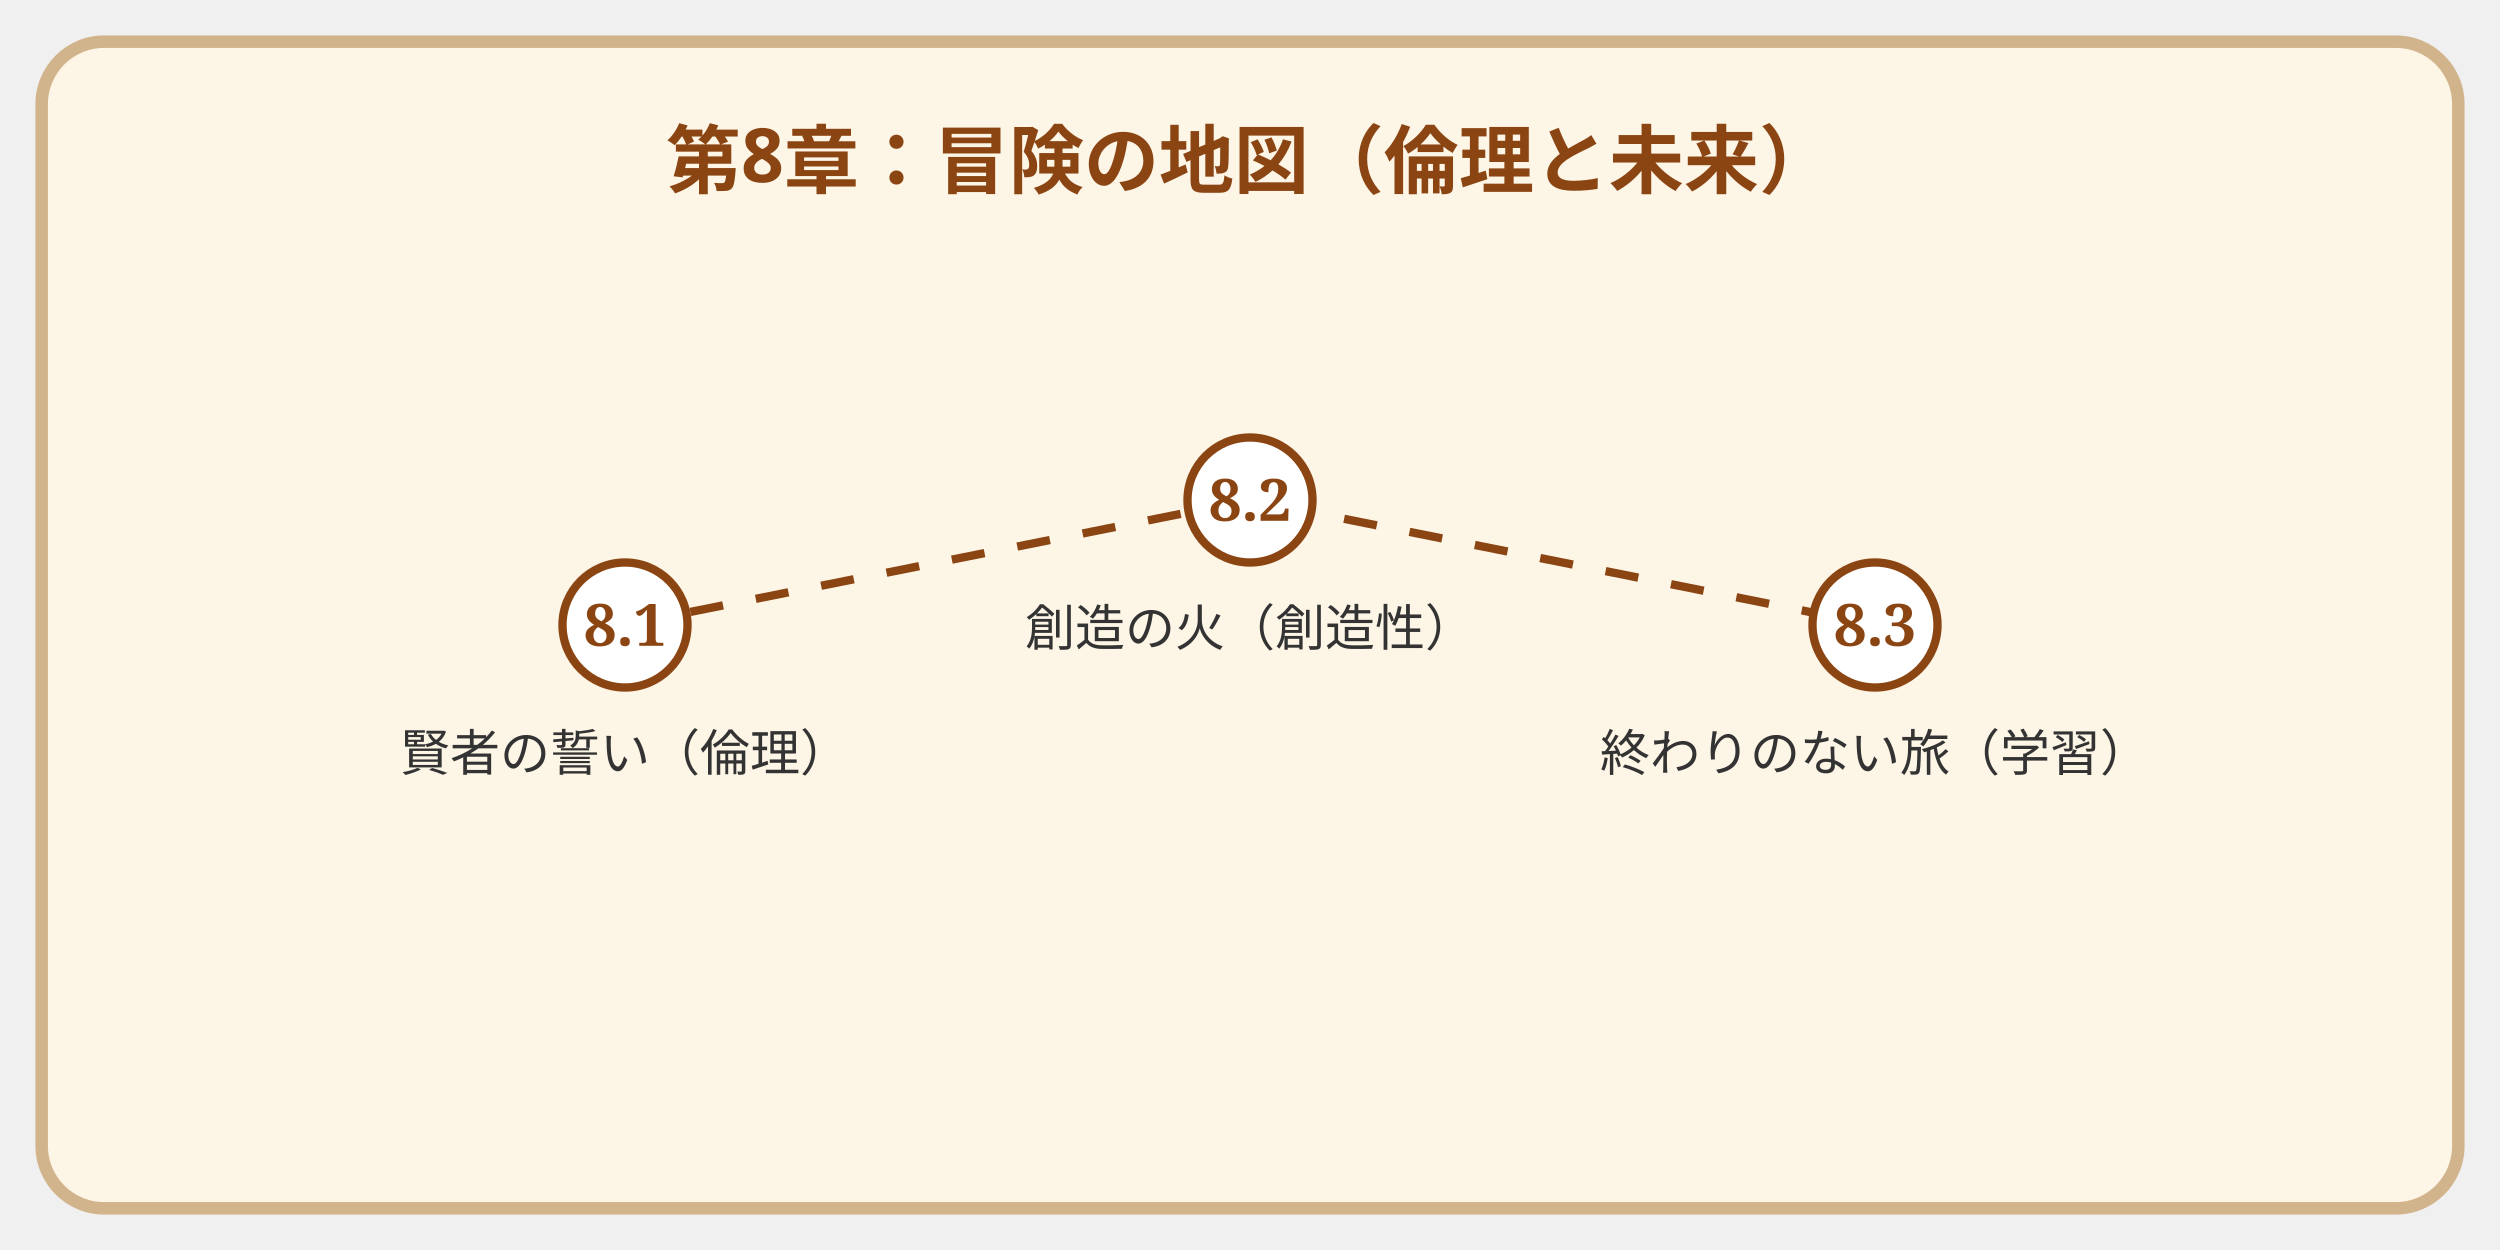
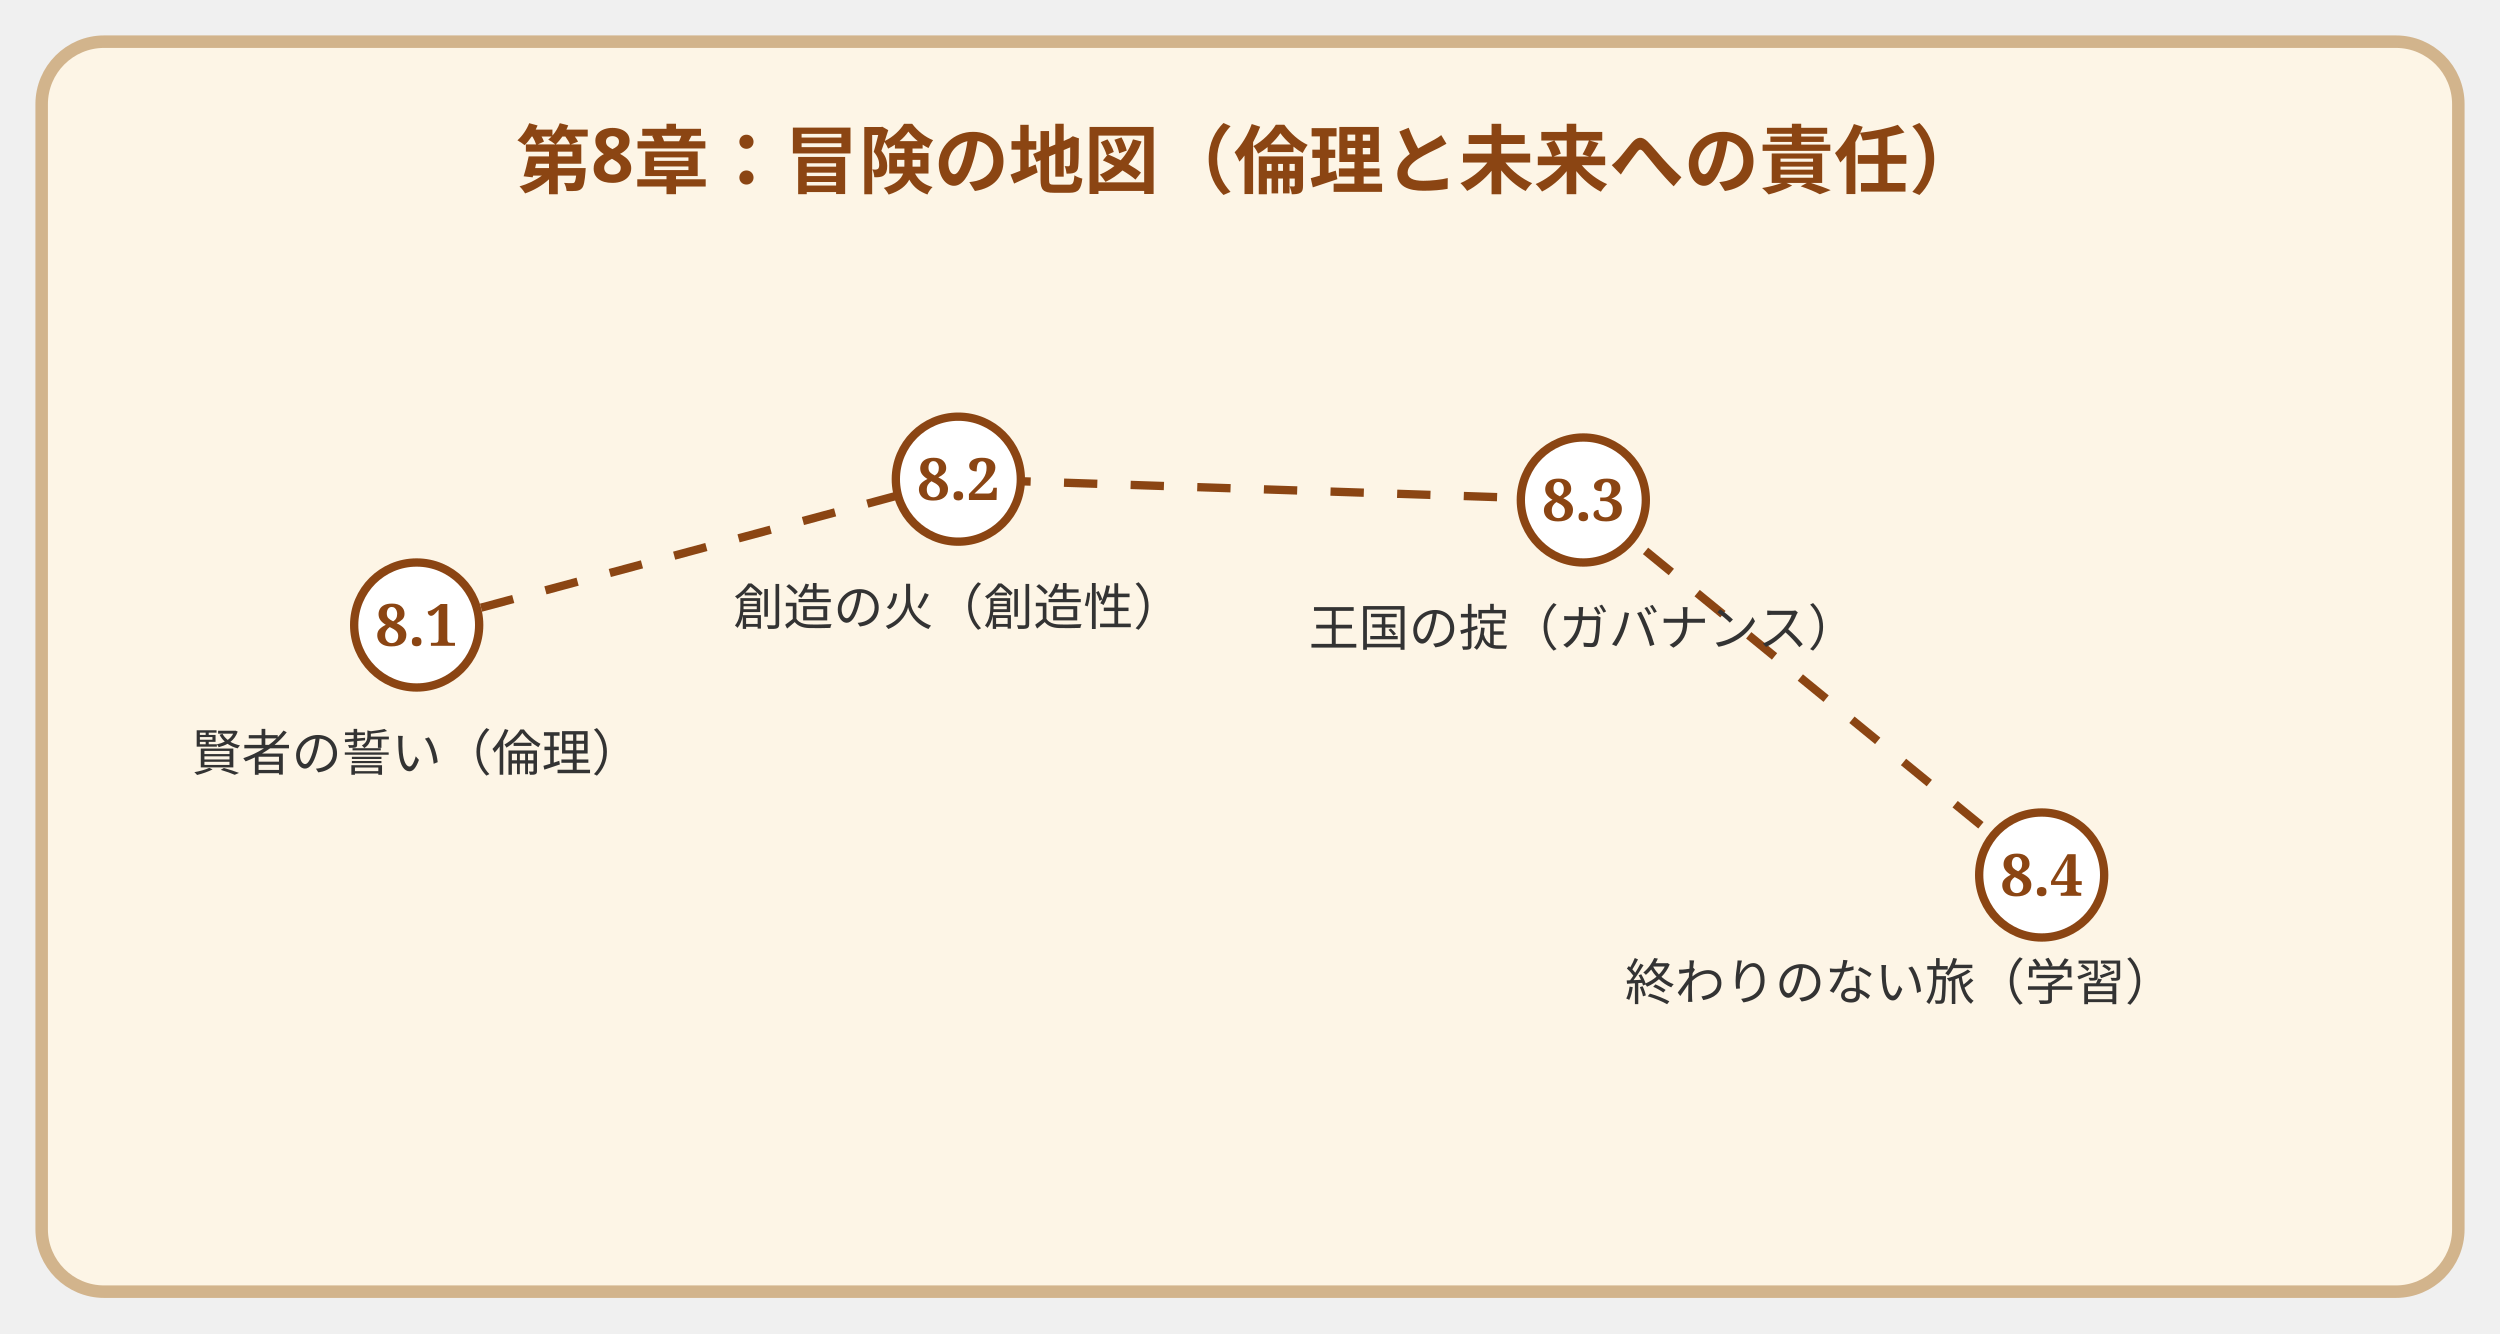
- <svg xmlns="http://www.w3.org/2000/svg" viewBox="0 0 600 300" width="600" height="300">
+ <svg xmlns="http://www.w3.org/2000/svg" viewBox="0 0 600 320" width="600" height="320">
  <defs>
    <style>
      .map-bg { fill: #FDF5E6; stroke: #D2B48C; stroke-width: 3; }
      .path { stroke: #8B4513; stroke-width: 2; stroke-dasharray: 8; fill: none; }
      .node-circle { fill: #FFF; stroke: #8B4513; stroke-width: 2; }
      .text-num { font-family: 'serif'; font-size: 14px; font-weight: bold; fill: #8B4513; text-anchor: middle; }
      .text-title { font-family: 'Noto Sans JP', sans-serif; font-size: 12px; fill: #333; }
      .title-main { font-family: 'Noto Sans JP', sans-serif; font-size: 18px; font-weight: bold; fill: #8B4513; text-anchor: middle; }
    </style>
  </defs>
-   <rect x="10" y="10" width="580" height="280" rx="15" class="map-bg" />
-   <text x="300" y="45" class="title-main">第8章：冒険の地図（倫理と未来）</text>
-   <path d="M 150,150 L 300,120 L 450,150" class="path" />
-   <g transform="translate(150, 150)">
+   <rect x="10" y="10" width="580" height="300" rx="15" class="map-bg" />
+   <text x="300" y="45" class="title-main">第8章：冒険の地図（倫理と未来への責任）</text>
+   <path d="M 100,150 L 230,115 L 380,120 L 490,210" class="path" />
+   <g transform="translate(100, 150)">
    <circle r="15" class="node-circle" />
    <text y="5" class="text-num">8.1</text>
    <text x="0" y="35" class="text-title" text-anchor="middle">賢者の誓い（倫理）</text>
  </g>
-   <g transform="translate(300, 120)">
+   <g transform="translate(230, 115)">
    <circle r="15" class="node-circle" />
    <text y="5" class="text-num">8.2</text>
    <text x="0" y="35" class="text-title" text-anchor="middle">創造の火（創造性）</text>
  </g>
-   <g transform="translate(450, 150)">
+   <g transform="translate(380, 120)">
    <circle r="15" class="node-circle" />
    <text y="5" class="text-num">8.3</text>
-     <text x="0" y="35" class="text-title" text-anchor="middle">終わりのない旅（学習）</text>
+     <text x="0" y="35" class="text-title" text-anchor="middle">王国の掟（ガバナンス）</text>
+   </g>
+   <g transform="translate(490, 210)">
+     <circle r="15" class="node-circle" />
+     <text y="5" class="text-num">8.4</text>
+     <text x="-100" y="30" class="text-title">終わりのない旅（学習）</text>
  </g>
</svg>
